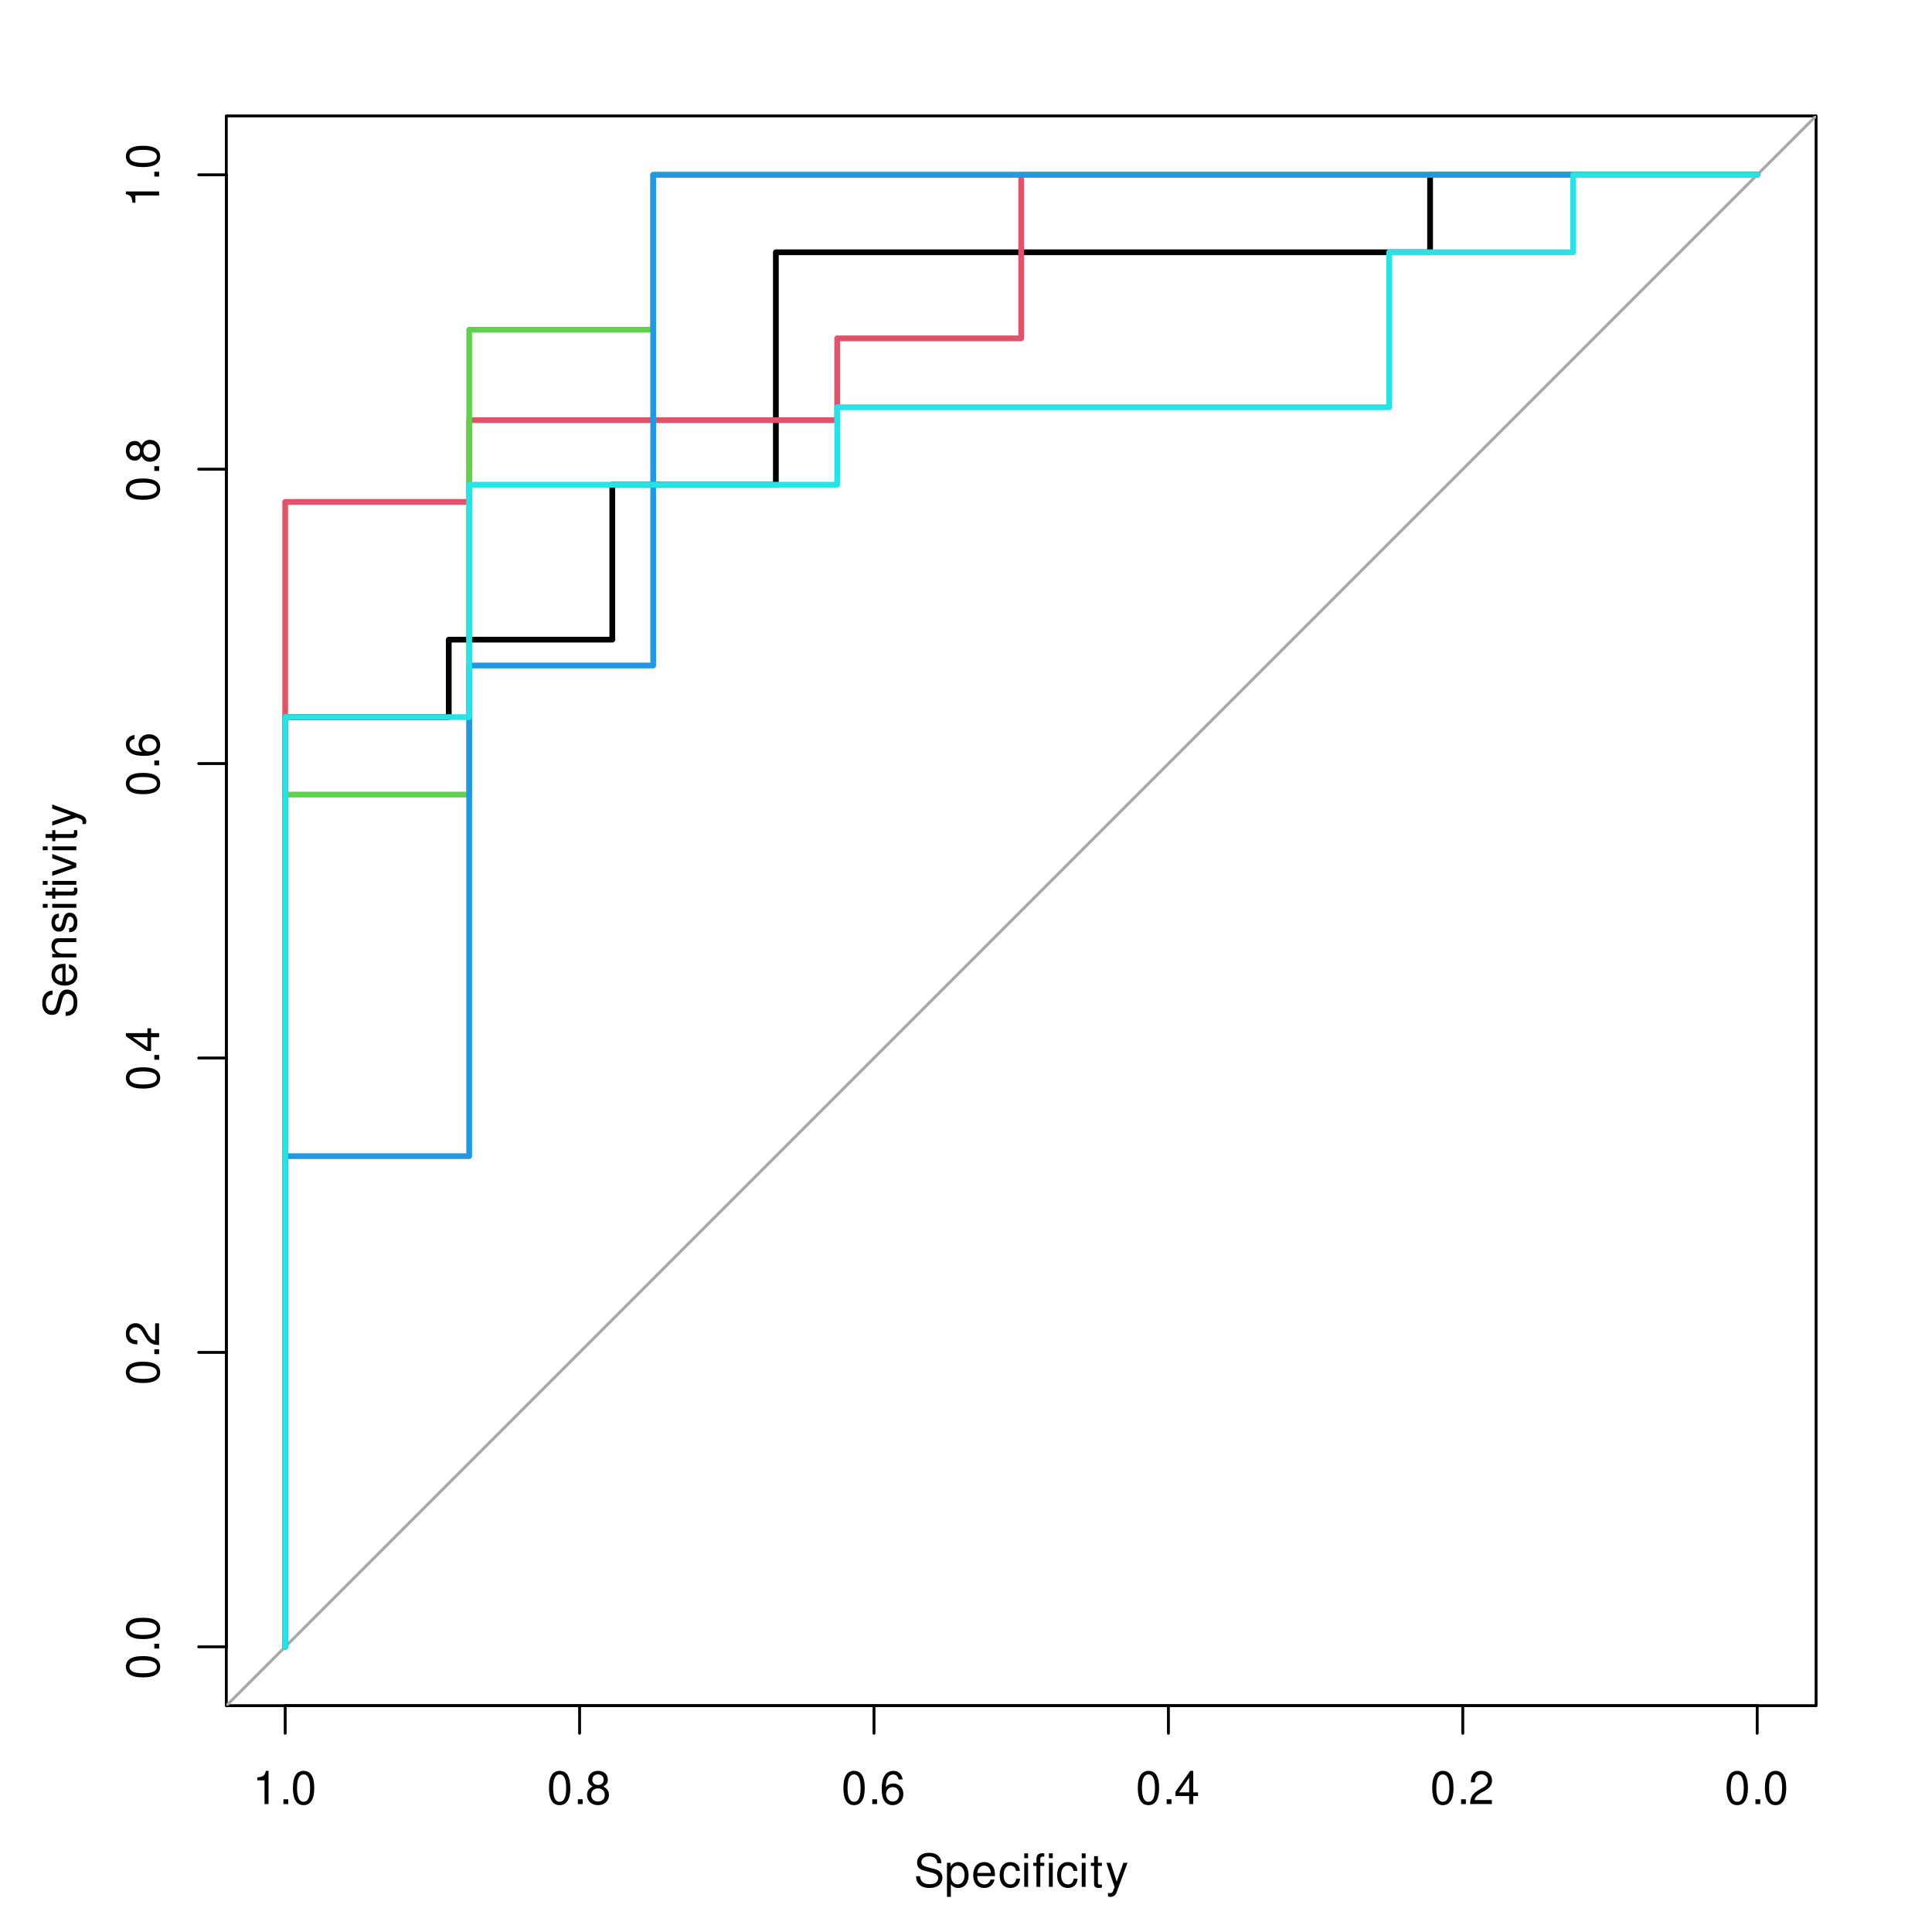
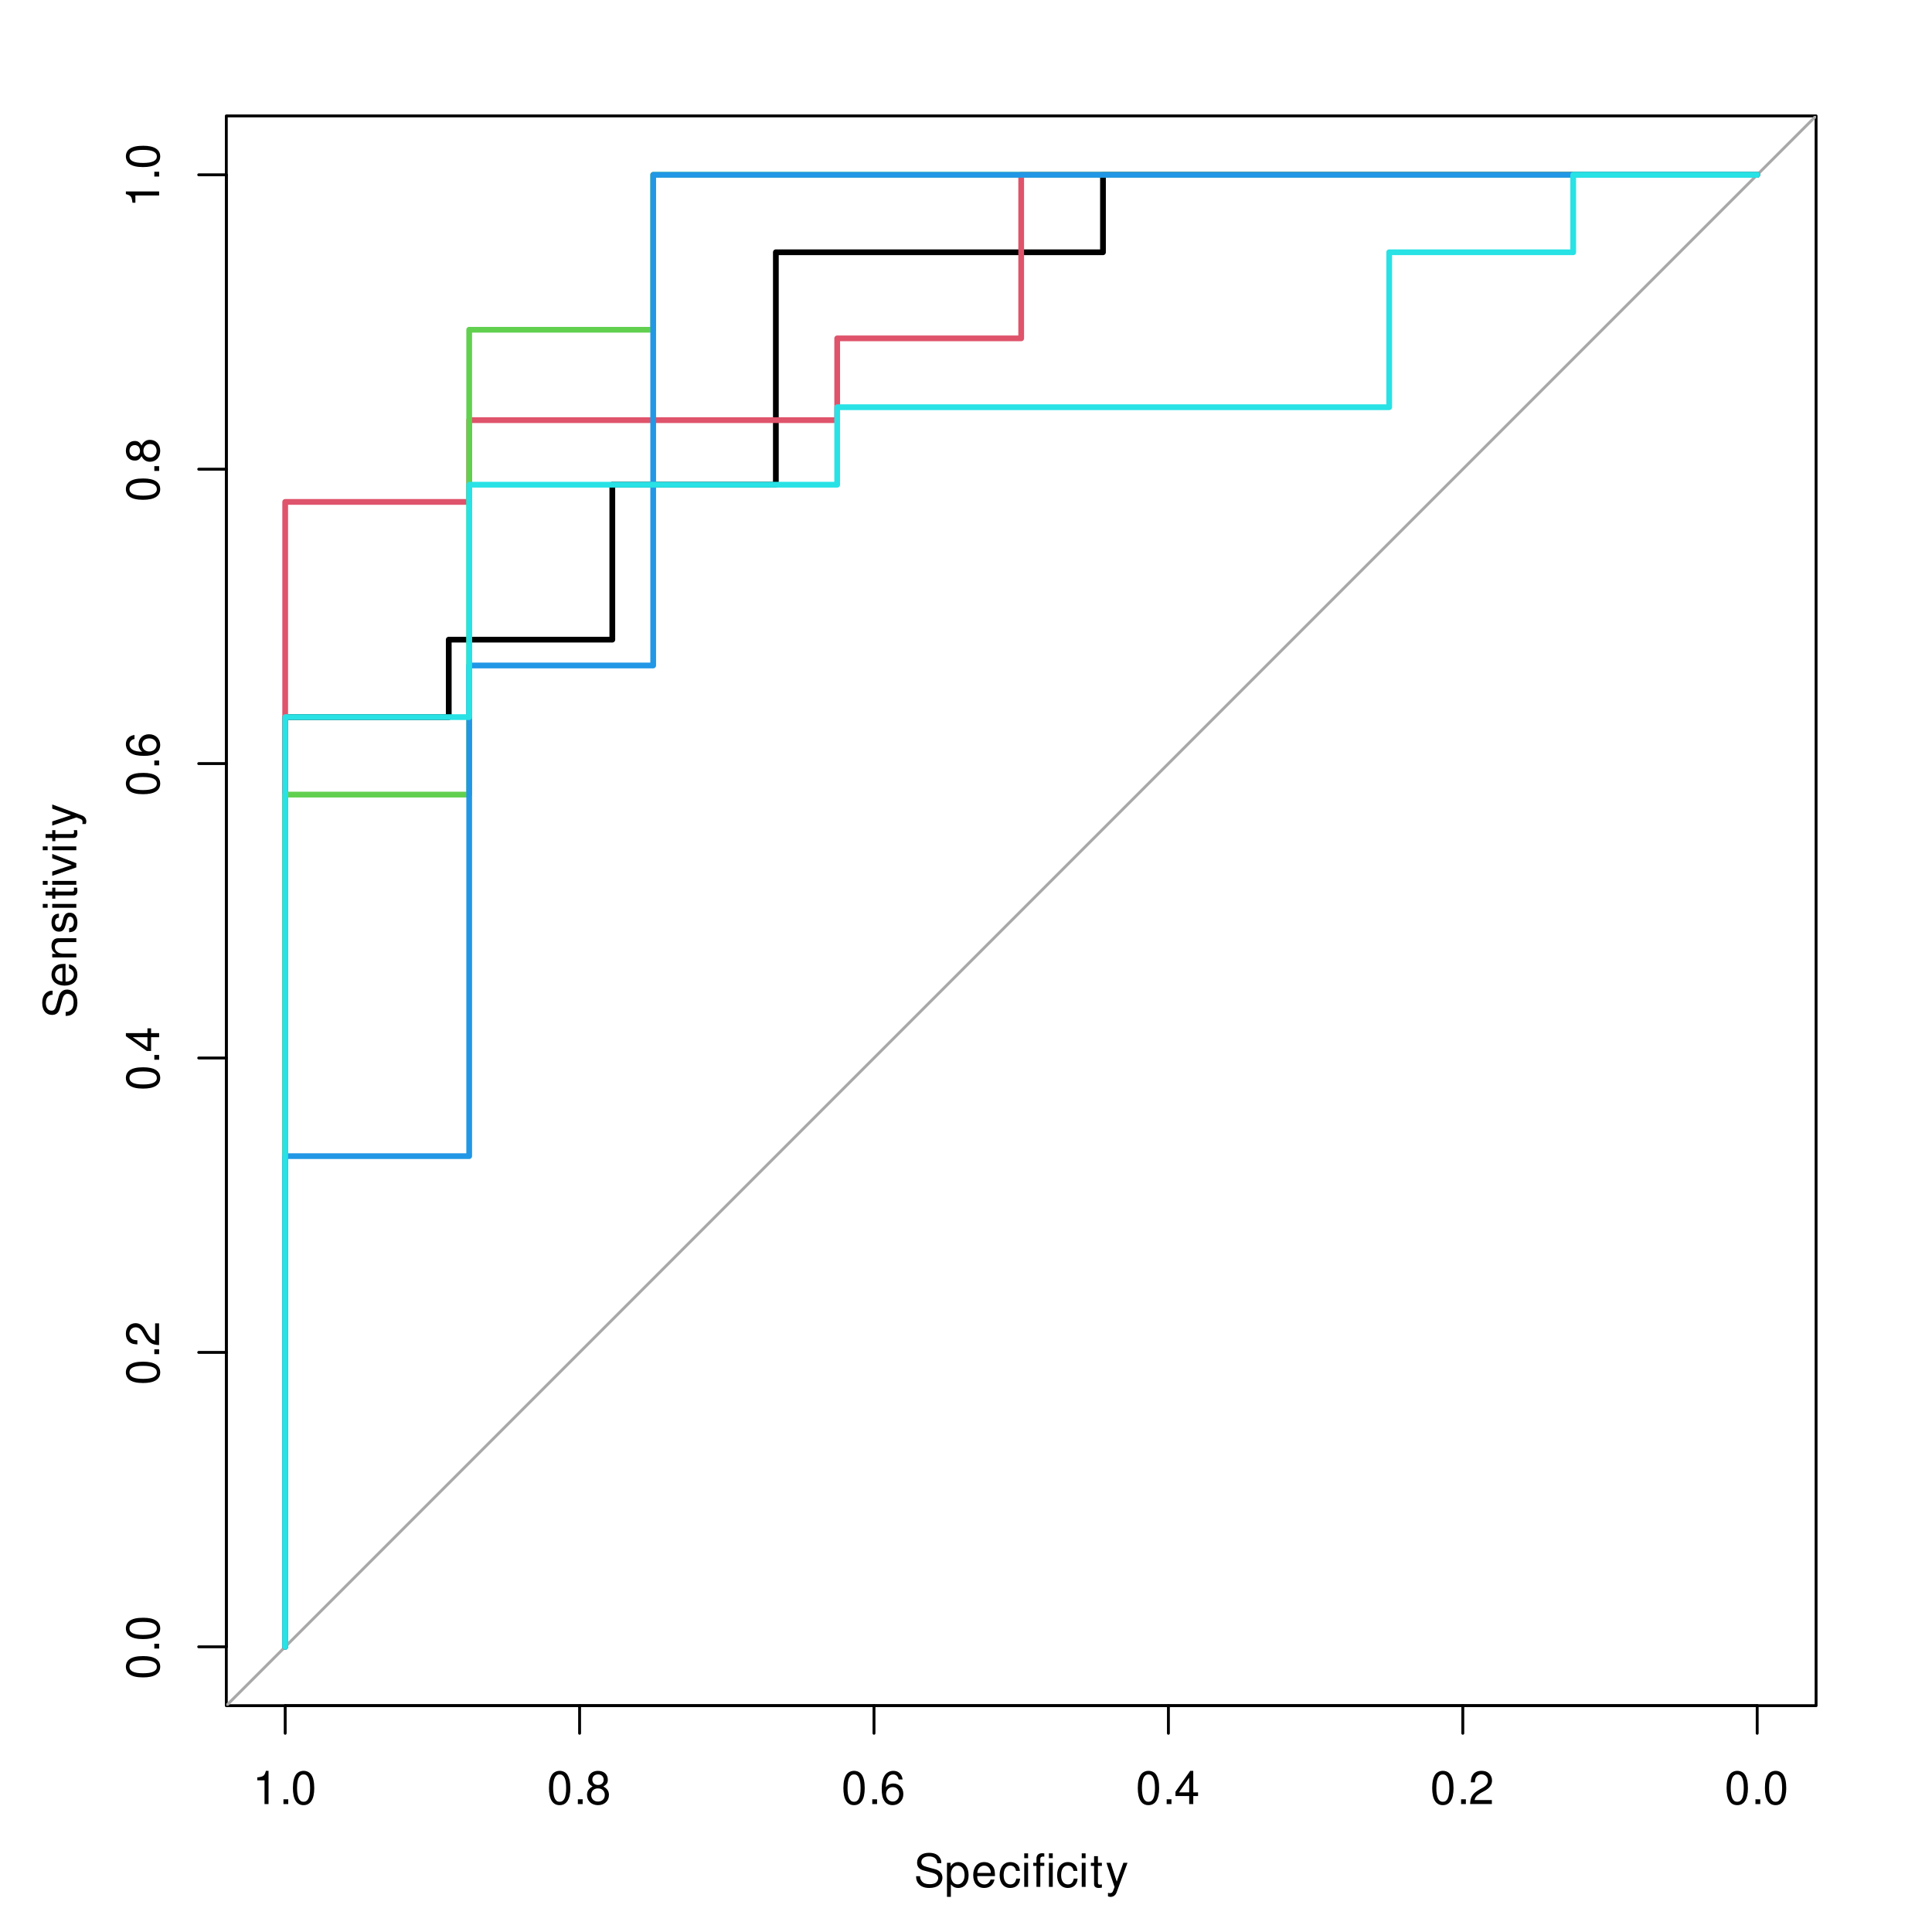
<svg xmlns="http://www.w3.org/2000/svg" xmlns:xlink="http://www.w3.org/1999/xlink" width="504pt" height="504pt" viewBox="0 0 504 504" version="1.1">
  <defs>
    <g>
      <symbol overflow="visible" id="glyph0-0">
        <path style="stroke:none;" d="" />
      </symbol>
      <symbol overflow="visible" id="glyph0-1">
        <path style="stroke:none;" d="M 7.156 -6.188 C 7.156 -6.781 7.109 -6.953 6.922 -7.359 C 6.438 -8.359 5.422 -8.891 3.953 -8.891 C 2.031 -8.891 0.844 -7.906 0.844 -6.328 C 0.844 -5.25 1.406 -4.578 2.562 -4.281 L 4.734 -3.703 C 5.844 -3.422 6.344 -2.969 6.344 -2.297 C 6.344 -1.828 6.078 -1.344 5.719 -1.078 C 5.359 -0.828 4.812 -0.703 4.109 -0.703 C 3.141 -0.703 2.516 -0.938 2.094 -1.438 C 1.766 -1.828 1.625 -2.25 1.625 -2.781 L 0.578 -2.781 C 0.594 -1.984 0.75 -1.453 1.094 -0.969 C 1.688 -0.141 2.703 0.281 4.031 0.281 C 5.078 0.281 5.922 0.031 6.484 -0.391 C 7.078 -0.859 7.453 -1.641 7.453 -2.406 C 7.453 -3.484 6.781 -4.266 5.594 -4.594 L 3.391 -5.188 C 2.344 -5.469 1.953 -5.812 1.953 -6.484 C 1.953 -7.375 2.734 -7.953 3.906 -7.953 C 5.297 -7.953 6.078 -7.328 6.094 -6.188 Z M 7.156 -6.188 " />
      </symbol>
      <symbol overflow="visible" id="glyph0-2">
        <path style="stroke:none;" d="M 0.641 2.609 L 1.656 2.609 L 1.656 -0.656 C 2.188 -0.016 2.766 0.281 3.594 0.281 C 5.219 0.281 6.281 -1.031 6.281 -3.031 C 6.281 -5.141 5.25 -6.469 3.578 -6.469 C 2.719 -6.469 2.047 -6.078 1.578 -5.344 L 1.578 -6.281 L 0.641 -6.281 Z M 3.406 -5.531 C 4.516 -5.531 5.234 -4.562 5.234 -3.062 C 5.234 -1.625 4.5 -0.656 3.406 -0.656 C 2.344 -0.656 1.656 -1.625 1.656 -3.094 C 1.656 -4.578 2.344 -5.531 3.406 -5.531 Z M 3.406 -5.531 " />
      </symbol>
      <symbol overflow="visible" id="glyph0-3">
        <path style="stroke:none;" d="M 6.156 -2.812 C 6.156 -3.766 6.078 -4.344 5.906 -4.812 C 5.5 -5.844 4.531 -6.469 3.359 -6.469 C 1.609 -6.469 0.484 -5.141 0.484 -3.062 C 0.484 -0.984 1.562 0.281 3.344 0.281 C 4.781 0.281 5.766 -0.547 6.031 -1.906 L 5.016 -1.906 C 4.734 -1.078 4.172 -0.641 3.375 -0.641 C 2.734 -0.641 2.203 -0.938 1.859 -1.469 C 1.625 -1.828 1.531 -2.188 1.531 -2.812 Z M 1.547 -3.625 C 1.625 -4.781 2.344 -5.547 3.344 -5.547 C 4.375 -5.547 5.078 -4.75 5.078 -3.625 Z M 1.547 -3.625 " />
      </symbol>
      <symbol overflow="visible" id="glyph0-4">
        <path style="stroke:none;" d="M 5.656 -4.172 C 5.609 -4.781 5.469 -5.188 5.234 -5.531 C 4.797 -6.125 4.047 -6.469 3.172 -6.469 C 1.469 -6.469 0.375 -5.125 0.375 -3.031 C 0.375 -1.016 1.453 0.281 3.156 0.281 C 4.656 0.281 5.609 -0.625 5.719 -2.156 L 4.719 -2.156 C 4.547 -1.156 4.031 -0.641 3.188 -0.641 C 2.078 -0.641 1.422 -1.547 1.422 -3.031 C 1.422 -4.609 2.062 -5.547 3.156 -5.547 C 4 -5.547 4.531 -5.047 4.641 -4.172 Z M 5.656 -4.172 " />
      </symbol>
      <symbol overflow="visible" id="glyph0-5">
        <path style="stroke:none;" d="M 1.797 -6.281 L 0.797 -6.281 L 0.797 0 L 1.797 0 Z M 1.797 -8.75 L 0.797 -8.75 L 0.797 -7.484 L 1.797 -7.484 Z M 1.797 -8.75 " />
      </symbol>
      <symbol overflow="visible" id="glyph0-6">
        <path style="stroke:none;" d="M 3.031 -6.281 L 1.984 -6.281 L 1.984 -7.266 C 1.984 -7.688 2.203 -7.906 2.672 -7.906 C 2.766 -7.906 2.797 -7.906 3.031 -7.891 L 3.031 -8.719 C 2.797 -8.766 2.656 -8.781 2.453 -8.781 C 1.531 -8.781 0.984 -8.25 0.984 -7.359 L 0.984 -6.281 L 0.141 -6.281 L 0.141 -5.469 L 0.984 -5.469 L 0.984 0 L 1.984 0 L 1.984 -5.469 L 3.031 -5.469 Z M 5.234 -6.281 L 4.234 -6.281 L 4.234 0 L 5.234 0 Z M 5.234 -8.75 L 4.234 -8.75 L 4.234 -7.484 L 5.234 -7.484 Z M 5.234 -8.75 " />
      </symbol>
      <symbol overflow="visible" id="glyph0-7">
        <path style="stroke:none;" d="M 3.047 -6.281 L 2.016 -6.281 L 2.016 -8.016 L 1.016 -8.016 L 1.016 -6.281 L 0.172 -6.281 L 0.172 -5.469 L 1.016 -5.469 L 1.016 -0.719 C 1.016 -0.078 1.453 0.281 2.234 0.281 C 2.5 0.281 2.719 0.25 3.047 0.188 L 3.047 -0.641 C 2.906 -0.609 2.766 -0.594 2.562 -0.594 C 2.141 -0.594 2.016 -0.719 2.016 -1.156 L 2.016 -5.469 L 3.047 -5.469 Z M 3.047 -6.281 " />
      </symbol>
      <symbol overflow="visible" id="glyph0-8">
        <path style="stroke:none;" d="M 4.656 -6.281 L 2.922 -1.391 L 1.312 -6.281 L 0.234 -6.281 L 2.359 0.031 L 1.984 1.016 C 1.812 1.469 1.594 1.625 1.172 1.625 C 1.016 1.625 0.859 1.609 0.641 1.562 L 0.641 2.453 C 0.859 2.562 1.062 2.609 1.312 2.609 C 1.641 2.609 1.984 2.516 2.25 2.312 C 2.562 2.094 2.75 1.828 2.938 1.312 L 5.734 -6.281 Z M 4.656 -6.281 " />
      </symbol>
      <symbol overflow="visible" id="glyph0-9">
        <path style="stroke:none;" d="M 3.109 -6.188 L 3.109 0 L 4.156 0 L 4.156 -8.672 L 3.469 -8.672 C 3.094 -7.344 2.859 -7.156 1.219 -6.953 L 1.219 -6.188 Z M 3.109 -6.188 " />
      </symbol>
      <symbol overflow="visible" id="glyph0-10">
        <path style="stroke:none;" d="M 2.297 -1.25 L 1.047 -1.25 L 1.047 0 L 2.297 0 Z M 2.297 -1.25 " />
      </symbol>
      <symbol overflow="visible" id="glyph0-11">
        <path style="stroke:none;" d="M 3.297 -8.672 C 2.516 -8.672 1.781 -8.312 1.344 -7.734 C 0.797 -6.953 0.516 -5.812 0.516 -4.203 C 0.516 -1.266 1.469 0.281 3.297 0.281 C 5.094 0.281 6.078 -1.266 6.078 -4.125 C 6.078 -5.812 5.812 -6.938 5.25 -7.734 C 4.812 -8.328 4.109 -8.672 3.297 -8.672 Z M 3.297 -7.734 C 4.438 -7.734 5 -6.578 5 -4.219 C 5 -1.75 4.453 -0.594 3.281 -0.594 C 2.156 -0.594 1.594 -1.797 1.594 -4.188 C 1.594 -6.578 2.156 -7.734 3.297 -7.734 Z M 3.297 -7.734 " />
      </symbol>
      <symbol overflow="visible" id="glyph0-12">
        <path style="stroke:none;" d="M 4.688 -4.578 C 5.578 -5.109 5.859 -5.547 5.859 -6.359 C 5.859 -7.734 4.812 -8.672 3.297 -8.672 C 1.797 -8.672 0.75 -7.734 0.75 -6.375 C 0.75 -5.547 1.016 -5.125 1.891 -4.578 C 0.922 -4.078 0.438 -3.375 0.438 -2.406 C 0.438 -0.828 1.609 0.281 3.297 0.281 C 4.984 0.281 6.156 -0.828 6.156 -2.406 C 6.156 -3.375 5.672 -4.078 4.688 -4.578 Z M 3.297 -7.734 C 4.203 -7.734 4.781 -7.203 4.781 -6.344 C 4.781 -5.516 4.188 -4.984 3.297 -4.984 C 2.406 -4.984 1.828 -5.516 1.828 -6.359 C 1.828 -7.203 2.406 -7.734 3.297 -7.734 Z M 3.297 -4.094 C 4.359 -4.094 5.078 -3.391 5.078 -2.391 C 5.078 -1.344 4.375 -0.656 3.281 -0.656 C 2.25 -0.656 1.531 -1.375 1.531 -2.375 C 1.531 -3.406 2.234 -4.094 3.297 -4.094 Z M 3.297 -4.094 " />
      </symbol>
      <symbol overflow="visible" id="glyph0-13">
        <path style="stroke:none;" d="M 5.969 -6.422 C 5.766 -7.844 4.859 -8.672 3.562 -8.672 C 2.625 -8.672 1.781 -8.219 1.281 -7.438 C 0.75 -6.594 0.516 -5.531 0.516 -3.953 C 0.516 -2.5 0.719 -1.578 1.234 -0.797 C 1.688 -0.094 2.438 0.281 3.375 0.281 C 4.984 0.281 6.156 -0.938 6.156 -2.625 C 6.156 -4.219 5.078 -5.359 3.547 -5.359 C 2.719 -5.359 2.047 -5.047 1.594 -4.406 C 1.609 -6.547 2.281 -7.734 3.484 -7.734 C 4.234 -7.734 4.75 -7.266 4.922 -6.422 Z M 3.422 -4.422 C 4.438 -4.422 5.078 -3.703 5.078 -2.547 C 5.078 -1.453 4.359 -0.656 3.391 -0.656 C 2.406 -0.656 1.656 -1.484 1.656 -2.594 C 1.656 -3.672 2.375 -4.422 3.422 -4.422 Z M 3.422 -4.422 " />
      </symbol>
      <symbol overflow="visible" id="glyph0-14">
        <path style="stroke:none;" d="M 3.922 -2.094 L 3.922 0 L 4.984 0 L 4.984 -2.094 L 6.234 -2.094 L 6.234 -3.047 L 4.984 -3.047 L 4.984 -8.672 L 4.203 -8.672 L 0.344 -3.219 L 0.344 -2.094 Z M 3.922 -3.047 L 1.266 -3.047 L 3.922 -6.875 Z M 3.922 -3.047 " />
      </symbol>
      <symbol overflow="visible" id="glyph0-15">
        <path style="stroke:none;" d="M 6.078 -1.047 L 1.594 -1.047 C 1.703 -1.766 2.094 -2.219 3.125 -2.859 L 4.328 -3.531 C 5.516 -4.188 6.125 -5.078 6.125 -6.141 C 6.125 -6.859 5.844 -7.531 5.344 -8 C 4.844 -8.453 4.219 -8.672 3.406 -8.672 C 2.328 -8.672 1.531 -8.297 1.062 -7.547 C 0.75 -7.094 0.625 -6.547 0.594 -5.672 L 1.656 -5.672 C 1.688 -6.266 1.766 -6.609 1.906 -6.906 C 2.188 -7.422 2.734 -7.75 3.375 -7.75 C 4.328 -7.75 5.047 -7.062 5.047 -6.125 C 5.047 -5.422 4.656 -4.828 3.906 -4.391 L 2.797 -3.75 C 1.016 -2.719 0.5 -1.906 0.406 -0.016 L 6.078 -0.016 Z M 6.078 -1.047 " />
      </symbol>
      <symbol overflow="visible" id="glyph1-0">
        <path style="stroke:none;" d="" />
      </symbol>
      <symbol overflow="visible" id="glyph1-1">
        <path style="stroke:none;" d="M -6.188 -7.156 C -6.781 -7.156 -6.953 -7.109 -7.359 -6.922 C -8.359 -6.438 -8.891 -5.422 -8.891 -3.953 C -8.891 -2.031 -7.906 -0.844 -6.328 -0.844 C -5.25 -0.844 -4.578 -1.406 -4.281 -2.562 L -3.703 -4.734 C -3.422 -5.844 -2.969 -6.344 -2.297 -6.344 C -1.828 -6.344 -1.344 -6.078 -1.078 -5.719 C -0.828 -5.359 -0.703 -4.812 -0.703 -4.109 C -0.703 -3.141 -0.938 -2.516 -1.438 -2.094 C -1.828 -1.766 -2.25 -1.625 -2.781 -1.625 L -2.781 -0.578 C -1.984 -0.594 -1.453 -0.75 -0.969 -1.094 C -0.141 -1.688 0.281 -2.703 0.281 -4.031 C 0.281 -5.078 0.031 -5.922 -0.391 -6.484 C -0.859 -7.078 -1.641 -7.453 -2.406 -7.453 C -3.484 -7.453 -4.266 -6.781 -4.594 -5.594 L -5.188 -3.391 C -5.469 -2.344 -5.812 -1.953 -6.484 -1.953 C -7.375 -1.953 -7.953 -2.734 -7.953 -3.906 C -7.953 -5.297 -7.328 -6.078 -6.188 -6.094 Z M -6.188 -7.156 " />
      </symbol>
      <symbol overflow="visible" id="glyph1-2">
        <path style="stroke:none;" d="M -2.812 -6.156 C -3.766 -6.156 -4.344 -6.078 -4.812 -5.906 C -5.844 -5.5 -6.469 -4.531 -6.469 -3.359 C -6.469 -1.609 -5.141 -0.484 -3.062 -0.484 C -0.984 -0.484 0.281 -1.562 0.281 -3.344 C 0.281 -4.781 -0.547 -5.766 -1.906 -6.031 L -1.906 -5.016 C -1.078 -4.734 -0.641 -4.172 -0.641 -3.375 C -0.641 -2.734 -0.938 -2.203 -1.469 -1.859 C -1.828 -1.625 -2.188 -1.531 -2.812 -1.531 Z M -3.625 -1.547 C -4.781 -1.625 -5.547 -2.344 -5.547 -3.344 C -5.547 -4.375 -4.75 -5.078 -3.625 -5.078 Z M -3.625 -1.547 " />
      </symbol>
      <symbol overflow="visible" id="glyph1-3">
        <path style="stroke:none;" d="M -6.281 -0.844 L 0 -0.844 L 0 -1.844 L -3.469 -1.844 C -4.75 -1.844 -5.594 -2.516 -5.594 -3.547 C -5.594 -4.344 -5.109 -4.844 -4.359 -4.844 L 0 -4.844 L 0 -5.844 L -4.75 -5.844 C -5.797 -5.844 -6.469 -5.062 -6.469 -3.859 C -6.469 -2.922 -6.109 -2.312 -5.234 -1.766 L -6.281 -1.766 Z M -6.281 -0.844 " />
      </symbol>
      <symbol overflow="visible" id="glyph1-4">
        <path style="stroke:none;" d="M -4.531 -5.25 C -5.766 -5.25 -6.469 -4.422 -6.469 -2.969 C -6.469 -1.516 -5.719 -0.562 -4.547 -0.562 C -3.562 -0.562 -3.094 -1.062 -2.734 -2.562 L -2.516 -3.484 C -2.344 -4.188 -2.094 -4.469 -1.641 -4.469 C -1.047 -4.469 -0.641 -3.875 -0.641 -3 C -0.641 -2.453 -0.797 -2 -1.062 -1.75 C -1.25 -1.594 -1.422 -1.531 -1.875 -1.469 L -1.875 -0.406 C -0.422 -0.453 0.281 -1.266 0.281 -2.922 C 0.281 -4.5 -0.5 -5.516 -1.719 -5.516 C -2.656 -5.516 -3.172 -4.984 -3.469 -3.734 L -3.703 -2.766 C -3.891 -1.953 -4.156 -1.609 -4.594 -1.609 C -5.188 -1.609 -5.547 -2.125 -5.547 -2.938 C -5.547 -3.75 -5.203 -4.172 -4.531 -4.203 Z M -4.531 -5.25 " />
      </symbol>
      <symbol overflow="visible" id="glyph1-5">
        <path style="stroke:none;" d="M -6.281 -1.797 L -6.281 -0.797 L 0 -0.797 L 0 -1.797 Z M -8.75 -1.797 L -8.75 -0.797 L -7.484 -0.797 L -7.484 -1.797 Z M -8.75 -1.797 " />
      </symbol>
      <symbol overflow="visible" id="glyph1-6">
        <path style="stroke:none;" d="M -6.281 -3.047 L -6.281 -2.016 L -8.016 -2.016 L -8.016 -1.016 L -6.281 -1.016 L -6.281 -0.172 L -5.469 -0.172 L -5.469 -1.016 L -0.719 -1.016 C -0.078 -1.016 0.281 -1.453 0.281 -2.234 C 0.281 -2.5 0.25 -2.719 0.188 -3.047 L -0.641 -3.047 C -0.609 -2.906 -0.594 -2.766 -0.594 -2.562 C -0.594 -2.141 -0.719 -2.016 -1.156 -2.016 L -5.469 -2.016 L -5.469 -3.047 Z M -6.281 -3.047 " />
      </symbol>
      <symbol overflow="visible" id="glyph1-7">
        <path style="stroke:none;" d="M 0 -3.422 L -6.281 -5.828 L -6.281 -4.703 L -1.188 -2.922 L -6.281 -1.25 L -6.281 -0.125 L 0 -2.328 Z M 0 -3.422 " />
      </symbol>
      <symbol overflow="visible" id="glyph1-8">
        <path style="stroke:none;" d="M -6.281 -4.656 L -1.391 -2.922 L -6.281 -1.312 L -6.281 -0.234 L 0.031 -2.359 L 1.016 -1.984 C 1.469 -1.812 1.625 -1.594 1.625 -1.172 C 1.625 -1.016 1.609 -0.859 1.562 -0.641 L 2.453 -0.641 C 2.562 -0.859 2.609 -1.062 2.609 -1.312 C 2.609 -1.641 2.516 -1.984 2.312 -2.25 C 2.094 -2.562 1.828 -2.75 1.312 -2.938 L -6.281 -5.734 Z M -6.281 -4.656 " />
      </symbol>
      <symbol overflow="visible" id="glyph1-9">
        <path style="stroke:none;" d="M -8.672 -3.297 C -8.672 -2.516 -8.312 -1.781 -7.734 -1.344 C -6.953 -0.797 -5.812 -0.516 -4.203 -0.516 C -1.266 -0.516 0.281 -1.469 0.281 -3.297 C 0.281 -5.094 -1.266 -6.078 -4.125 -6.078 C -5.812 -6.078 -6.938 -5.812 -7.734 -5.25 C -8.328 -4.812 -8.672 -4.109 -8.672 -3.297 Z M -7.734 -3.297 C -7.734 -4.438 -6.578 -5 -4.219 -5 C -1.75 -5 -0.594 -4.453 -0.594 -3.281 C -0.594 -2.156 -1.797 -1.594 -4.188 -1.594 C -6.578 -1.594 -7.734 -2.156 -7.734 -3.297 Z M -7.734 -3.297 " />
      </symbol>
      <symbol overflow="visible" id="glyph1-10">
        <path style="stroke:none;" d="M -1.25 -2.297 L -1.25 -1.047 L 0 -1.047 L 0 -2.297 Z M -1.25 -2.297 " />
      </symbol>
      <symbol overflow="visible" id="glyph1-11">
        <path style="stroke:none;" d="M -1.047 -6.078 L -1.047 -1.594 C -1.766 -1.703 -2.219 -2.094 -2.859 -3.125 L -3.531 -4.328 C -4.188 -5.516 -5.078 -6.125 -6.141 -6.125 C -6.859 -6.125 -7.531 -5.844 -8 -5.344 C -8.453 -4.844 -8.672 -4.219 -8.672 -3.406 C -8.672 -2.328 -8.297 -1.531 -7.547 -1.062 C -7.094 -0.75 -6.547 -0.625 -5.672 -0.594 L -5.672 -1.656 C -6.266 -1.688 -6.609 -1.766 -6.906 -1.906 C -7.422 -2.188 -7.75 -2.734 -7.75 -3.375 C -7.75 -4.328 -7.062 -5.047 -6.125 -5.047 C -5.422 -5.047 -4.828 -4.656 -4.391 -3.906 L -3.75 -2.797 C -2.719 -1.016 -1.906 -0.5 -0.016 -0.406 L -0.016 -6.078 Z M -1.047 -6.078 " />
      </symbol>
      <symbol overflow="visible" id="glyph1-12">
        <path style="stroke:none;" d="M -2.094 -3.922 L 0 -3.922 L 0 -4.984 L -2.094 -4.984 L -2.094 -6.234 L -3.047 -6.234 L -3.047 -4.984 L -8.672 -4.984 L -8.672 -4.203 L -3.219 -0.344 L -2.094 -0.344 Z M -3.047 -3.922 L -3.047 -1.266 L -6.875 -3.922 Z M -3.047 -3.922 " />
      </symbol>
      <symbol overflow="visible" id="glyph1-13">
        <path style="stroke:none;" d="M -6.422 -5.969 C -7.844 -5.766 -8.672 -4.859 -8.672 -3.562 C -8.672 -2.625 -8.219 -1.781 -7.438 -1.281 C -6.594 -0.75 -5.531 -0.516 -3.953 -0.516 C -2.5 -0.516 -1.578 -0.719 -0.797 -1.234 C -0.094 -1.688 0.281 -2.438 0.281 -3.375 C 0.281 -4.984 -0.938 -6.156 -2.625 -6.156 C -4.219 -6.156 -5.359 -5.078 -5.359 -3.547 C -5.359 -2.719 -5.047 -2.047 -4.406 -1.594 C -6.547 -1.609 -7.734 -2.281 -7.734 -3.484 C -7.734 -4.234 -7.266 -4.75 -6.422 -4.922 Z M -4.422 -3.422 C -4.422 -4.438 -3.703 -5.078 -2.547 -5.078 C -1.453 -5.078 -0.656 -4.359 -0.656 -3.391 C -0.656 -2.406 -1.484 -1.656 -2.594 -1.656 C -3.672 -1.656 -4.422 -2.375 -4.422 -3.422 Z M -4.422 -3.422 " />
      </symbol>
      <symbol overflow="visible" id="glyph1-14">
        <path style="stroke:none;" d="M -4.578 -4.688 C -5.109 -5.578 -5.547 -5.859 -6.359 -5.859 C -7.734 -5.859 -8.672 -4.812 -8.672 -3.297 C -8.672 -1.797 -7.734 -0.75 -6.375 -0.75 C -5.547 -0.75 -5.125 -1.016 -4.578 -1.891 C -4.078 -0.922 -3.375 -0.438 -2.406 -0.438 C -0.828 -0.438 0.281 -1.609 0.281 -3.297 C 0.281 -4.984 -0.828 -6.156 -2.406 -6.156 C -3.375 -6.156 -4.078 -5.672 -4.578 -4.688 Z M -7.734 -3.297 C -7.734 -4.203 -7.203 -4.781 -6.344 -4.781 C -5.516 -4.781 -4.984 -4.188 -4.984 -3.297 C -4.984 -2.406 -5.516 -1.828 -6.359 -1.828 C -7.203 -1.828 -7.734 -2.406 -7.734 -3.297 Z M -4.094 -3.297 C -4.094 -4.359 -3.391 -5.078 -2.391 -5.078 C -1.344 -5.078 -0.656 -4.375 -0.656 -3.281 C -0.656 -2.25 -1.375 -1.531 -2.375 -1.531 C -3.406 -1.531 -4.094 -2.234 -4.094 -3.297 Z M -4.094 -3.297 " />
      </symbol>
      <symbol overflow="visible" id="glyph1-15">
        <path style="stroke:none;" d="M -6.188 -3.109 L 0 -3.109 L 0 -4.156 L -8.672 -4.156 L -8.672 -3.469 C -7.344 -3.094 -7.156 -2.859 -6.953 -1.219 L -6.188 -1.219 Z M -6.188 -3.109 " />
      </symbol>
    </g>
    <clipPath id="clip1">
      <path d="M 59.039 30.238 L 473.758 30.238 L 473.758 444.957 L 59.039 444.957 Z M 59.039 30.238 " />
    </clipPath>
  </defs>
  <g id="surface236">
    <rect x="0" y="0" width="504" height="504" style="fill:rgb(100%,100%,100%);fill-opacity:1;stroke:none;" />
    <g style="fill:rgb(0%,0%,0%);fill-opacity:1;">
      <use xlink:href="#glyph0-1" x="238.398" y="492.229" />
      <use xlink:href="#glyph0-2" x="246.398" y="492.229" />
      <use xlink:href="#glyph0-3" x="253.398" y="492.229" />
      <use xlink:href="#glyph0-4" x="260.398" y="492.229" />
      <use xlink:href="#glyph0-5" x="266.398" y="492.229" />
      <use xlink:href="#glyph0-6" x="269.398" y="492.229" />
      <use xlink:href="#glyph0-4" x="275.398" y="492.229" />
      <use xlink:href="#glyph0-5" x="281.398" y="492.229" />
      <use xlink:href="#glyph0-7" x="284.398" y="492.229" />
      <use xlink:href="#glyph0-8" x="288.398" y="492.229" />
    </g>
    <g style="fill:rgb(0%,0%,0%);fill-opacity:1;">
      <use xlink:href="#glyph1-1" x="19.908" y="265.602" />
      <use xlink:href="#glyph1-2" x="19.908" y="257.602" />
      <use xlink:href="#glyph1-3" x="19.908" y="250.602" />
      <use xlink:href="#glyph1-4" x="19.908" y="243.602" />
      <use xlink:href="#glyph1-5" x="19.908" y="237.602" />
      <use xlink:href="#glyph1-6" x="19.908" y="234.602" />
      <use xlink:href="#glyph1-5" x="19.908" y="231.602" />
      <use xlink:href="#glyph1-7" x="19.908" y="228.602" />
      <use xlink:href="#glyph1-5" x="19.908" y="222.602" />
      <use xlink:href="#glyph1-6" x="19.908" y="219.602" />
      <use xlink:href="#glyph1-8" x="19.908" y="215.602" />
    </g>
    <path style="fill:none;stroke-width:0.75;stroke-linecap:round;stroke-linejoin:round;stroke:rgb(0%,0%,0%);stroke-opacity:1;stroke-miterlimit:10;" d="M 59.039 444.961 L 473.762 444.961 L 473.762 30.238 L 59.039 30.238 L 59.039 444.961 " />
    <path style="fill:none;stroke-width:0.75;stroke-linecap:round;stroke-linejoin:round;stroke:rgb(0%,0%,0%);stroke-opacity:1;stroke-miterlimit:10;" d="M 458.398 444.961 L 74.398 444.961 " />
    <path style="fill:none;stroke-width:0.75;stroke-linecap:round;stroke-linejoin:round;stroke:rgb(0%,0%,0%);stroke-opacity:1;stroke-miterlimit:10;" d="M 458.398 444.961 L 458.398 452.16 " />
    <path style="fill:none;stroke-width:0.75;stroke-linecap:round;stroke-linejoin:round;stroke:rgb(0%,0%,0%);stroke-opacity:1;stroke-miterlimit:10;" d="M 381.602 444.961 L 381.602 452.16 " />
    <path style="fill:none;stroke-width:0.75;stroke-linecap:round;stroke-linejoin:round;stroke:rgb(0%,0%,0%);stroke-opacity:1;stroke-miterlimit:10;" d="M 304.801 444.961 L 304.801 452.16 " />
    <path style="fill:none;stroke-width:0.75;stroke-linecap:round;stroke-linejoin:round;stroke:rgb(0%,0%,0%);stroke-opacity:1;stroke-miterlimit:10;" d="M 228 444.961 L 228 452.16 " />
    <path style="fill:none;stroke-width:0.75;stroke-linecap:round;stroke-linejoin:round;stroke:rgb(0%,0%,0%);stroke-opacity:1;stroke-miterlimit:10;" d="M 151.199 444.961 L 151.199 452.16 " />
    <path style="fill:none;stroke-width:0.75;stroke-linecap:round;stroke-linejoin:round;stroke:rgb(0%,0%,0%);stroke-opacity:1;stroke-miterlimit:10;" d="M 74.398 444.961 L 74.398 452.16 " />
    <g style="fill:rgb(0%,0%,0%);fill-opacity:1;">
      <use xlink:href="#glyph0-9" x="65.898" y="470.627" />
      <use xlink:href="#glyph0-10" x="72.898" y="470.627" />
      <use xlink:href="#glyph0-11" x="75.898" y="470.627" />
    </g>
    <g style="fill:rgb(0%,0%,0%);fill-opacity:1;">
      <use xlink:href="#glyph0-11" x="142.699" y="470.627" />
      <use xlink:href="#glyph0-10" x="149.699" y="470.627" />
      <use xlink:href="#glyph0-12" x="152.699" y="470.627" />
    </g>
    <g style="fill:rgb(0%,0%,0%);fill-opacity:1;">
      <use xlink:href="#glyph0-11" x="219.5" y="470.627" />
      <use xlink:href="#glyph0-10" x="226.5" y="470.627" />
      <use xlink:href="#glyph0-13" x="229.5" y="470.627" />
    </g>
    <g style="fill:rgb(0%,0%,0%);fill-opacity:1;">
      <use xlink:href="#glyph0-11" x="296.301" y="470.627" />
      <use xlink:href="#glyph0-10" x="303.301" y="470.627" />
      <use xlink:href="#glyph0-14" x="306.301" y="470.627" />
    </g>
    <g style="fill:rgb(0%,0%,0%);fill-opacity:1;">
      <use xlink:href="#glyph0-11" x="373.102" y="470.627" />
      <use xlink:href="#glyph0-10" x="380.102" y="470.627" />
      <use xlink:href="#glyph0-15" x="383.102" y="470.627" />
    </g>
    <g style="fill:rgb(0%,0%,0%);fill-opacity:1;">
      <use xlink:href="#glyph0-11" x="449.898" y="470.627" />
      <use xlink:href="#glyph0-10" x="456.898" y="470.627" />
      <use xlink:href="#glyph0-11" x="459.898" y="470.627" />
    </g>
    <path style="fill:none;stroke-width:0.75;stroke-linecap:round;stroke-linejoin:round;stroke:rgb(0%,0%,0%);stroke-opacity:1;stroke-miterlimit:10;" d="M 59.039 429.602 L 59.039 45.602 " />
    <path style="fill:none;stroke-width:0.75;stroke-linecap:round;stroke-linejoin:round;stroke:rgb(0%,0%,0%);stroke-opacity:1;stroke-miterlimit:10;" d="M 59.039 429.602 L 51.84 429.602 " />
    <path style="fill:none;stroke-width:0.75;stroke-linecap:round;stroke-linejoin:round;stroke:rgb(0%,0%,0%);stroke-opacity:1;stroke-miterlimit:10;" d="M 59.039 352.801 L 51.84 352.801 " />
    <path style="fill:none;stroke-width:0.75;stroke-linecap:round;stroke-linejoin:round;stroke:rgb(0%,0%,0%);stroke-opacity:1;stroke-miterlimit:10;" d="M 59.039 276 L 51.84 276 " />
    <path style="fill:none;stroke-width:0.75;stroke-linecap:round;stroke-linejoin:round;stroke:rgb(0%,0%,0%);stroke-opacity:1;stroke-miterlimit:10;" d="M 59.039 199.199 L 51.84 199.199 " />
    <path style="fill:none;stroke-width:0.75;stroke-linecap:round;stroke-linejoin:round;stroke:rgb(0%,0%,0%);stroke-opacity:1;stroke-miterlimit:10;" d="M 59.039 122.398 L 51.84 122.398 " />
    <path style="fill:none;stroke-width:0.75;stroke-linecap:round;stroke-linejoin:round;stroke:rgb(0%,0%,0%);stroke-opacity:1;stroke-miterlimit:10;" d="M 59.039 45.602 L 51.84 45.602 " />
    <g style="fill:rgb(0%,0%,0%);fill-opacity:1;">
      <use xlink:href="#glyph1-9" x="41.51" y="438.102" />
      <use xlink:href="#glyph1-10" x="41.51" y="431.102" />
      <use xlink:href="#glyph1-9" x="41.51" y="428.102" />
    </g>
    <g style="fill:rgb(0%,0%,0%);fill-opacity:1;">
      <use xlink:href="#glyph1-9" x="41.51" y="361.301" />
      <use xlink:href="#glyph1-10" x="41.51" y="354.301" />
      <use xlink:href="#glyph1-11" x="41.51" y="351.301" />
    </g>
    <g style="fill:rgb(0%,0%,0%);fill-opacity:1;">
      <use xlink:href="#glyph1-9" x="41.51" y="284.5" />
      <use xlink:href="#glyph1-10" x="41.51" y="277.5" />
      <use xlink:href="#glyph1-12" x="41.51" y="274.5" />
    </g>
    <g style="fill:rgb(0%,0%,0%);fill-opacity:1;">
      <use xlink:href="#glyph1-9" x="41.51" y="207.699" />
      <use xlink:href="#glyph1-10" x="41.51" y="200.699" />
      <use xlink:href="#glyph1-13" x="41.51" y="197.699" />
    </g>
    <g style="fill:rgb(0%,0%,0%);fill-opacity:1;">
      <use xlink:href="#glyph1-9" x="41.51" y="130.898" />
      <use xlink:href="#glyph1-10" x="41.51" y="123.898" />
      <use xlink:href="#glyph1-14" x="41.51" y="120.898" />
    </g>
    <g style="fill:rgb(0%,0%,0%);fill-opacity:1;">
      <use xlink:href="#glyph1-15" x="41.51" y="54.102" />
      <use xlink:href="#glyph1-10" x="41.51" y="47.102" />
      <use xlink:href="#glyph1-9" x="41.51" y="44.102" />
    </g>
    <g clip-path="url(#clip1)" clip-rule="nonzero">
      <path style="fill:none;stroke-width:0.75;stroke-linecap:round;stroke-linejoin:round;stroke:rgb(66.275%,66.275%,66.275%);stroke-opacity:1;stroke-miterlimit:10;" d="M 59.039 444.961 L 473.762 30.238 " />
    </g>
-     <path style="fill:none;stroke-width:1.5;stroke-linecap:round;stroke-linejoin:round;stroke:rgb(0%,0%,0%);stroke-opacity:1;stroke-miterlimit:10;" d="M 458.398 45.602 L 373.066 45.602 L 373.066 65.809 L 202.398 65.809 L 202.398 126.441 L 159.734 126.441 L 159.734 166.863 L 117.066 166.863 L 117.066 187.074 L 74.398 187.074 L 74.398 429.602 " />
+     <path style="fill:none;stroke-width:1.5;stroke-linecap:round;stroke-linejoin:round;stroke:rgb(0%,0%,0%);stroke-opacity:1;stroke-miterlimit:10;" d="M 458.398 45.602 L 287.734 45.602 L 287.734 65.809 L 202.398 65.809 L 202.398 126.441 L 159.734 126.441 L 159.734 166.863 L 117.066 166.863 L 117.066 187.074 L 74.398 187.074 L 74.398 429.602 " />
    <path style="fill:none;stroke-width:1.5;stroke-linecap:round;stroke-linejoin:round;stroke:rgb(87.451%,32.549%,41.961%);stroke-opacity:1;stroke-miterlimit:10;" d="M 458.398 45.602 L 266.398 45.602 L 266.398 88.266 L 218.398 88.266 L 218.398 109.602 L 122.398 109.602 L 122.398 130.934 L 74.398 130.934 L 74.398 429.602 " />
    <path style="fill:none;stroke-width:1.5;stroke-linecap:round;stroke-linejoin:round;stroke:rgb(38.039%,81.569%,30.98%);stroke-opacity:1;stroke-miterlimit:10;" d="M 458.398 45.602 L 170.398 45.602 L 170.398 86.02 L 122.398 86.02 L 122.398 207.285 L 74.398 207.285 L 74.398 429.602 " />
    <path style="fill:none;stroke-width:1.5;stroke-linecap:round;stroke-linejoin:round;stroke:rgb(13.333%,59.216%,90.196%);stroke-opacity:1;stroke-miterlimit:10;" d="M 458.398 45.602 L 170.398 45.602 L 170.398 173.602 L 122.398 173.602 L 122.398 301.602 L 74.398 301.602 L 74.398 429.602 " />
    <path style="fill:none;stroke-width:1.5;stroke-linecap:round;stroke-linejoin:round;stroke:rgb(15.686%,88.627%,89.804%);stroke-opacity:1;stroke-miterlimit:10;" d="M 458.398 45.602 L 410.398 45.602 L 410.398 65.809 L 362.398 65.809 L 362.398 106.23 L 218.398 106.23 L 218.398 126.441 L 122.398 126.441 L 122.398 187.074 L 74.398 187.074 L 74.398 429.602 " />
  </g>
</svg>
